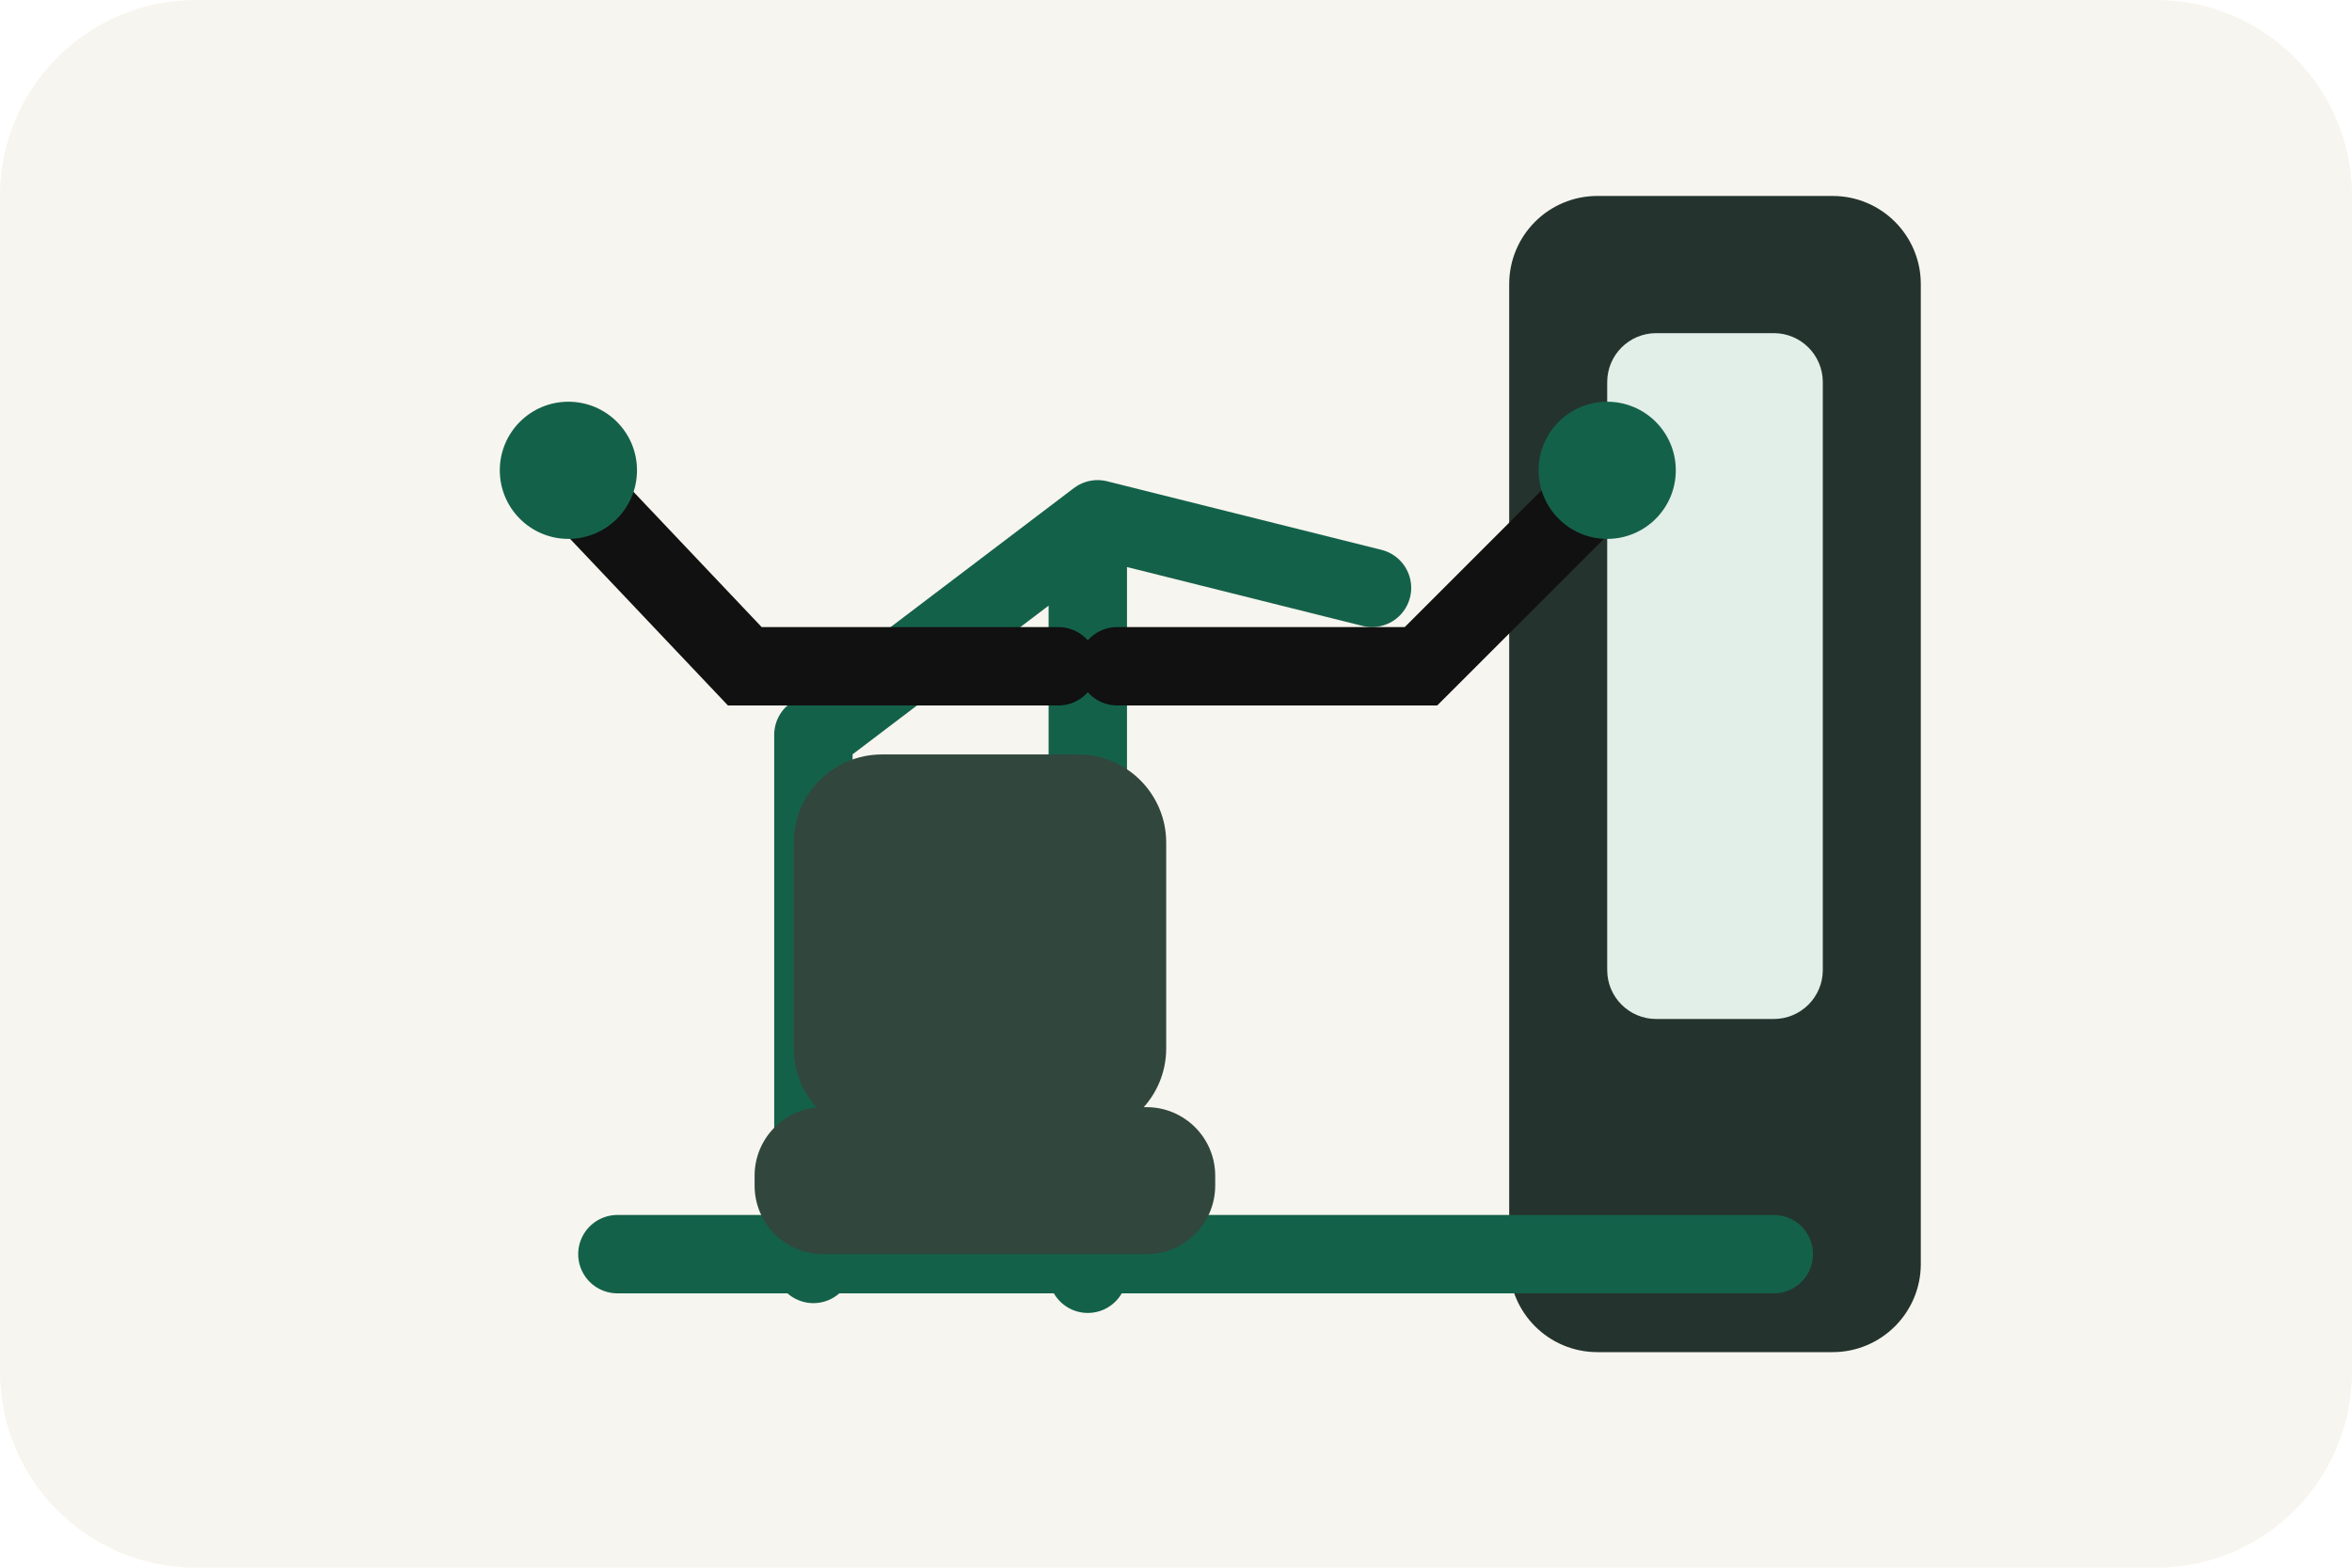
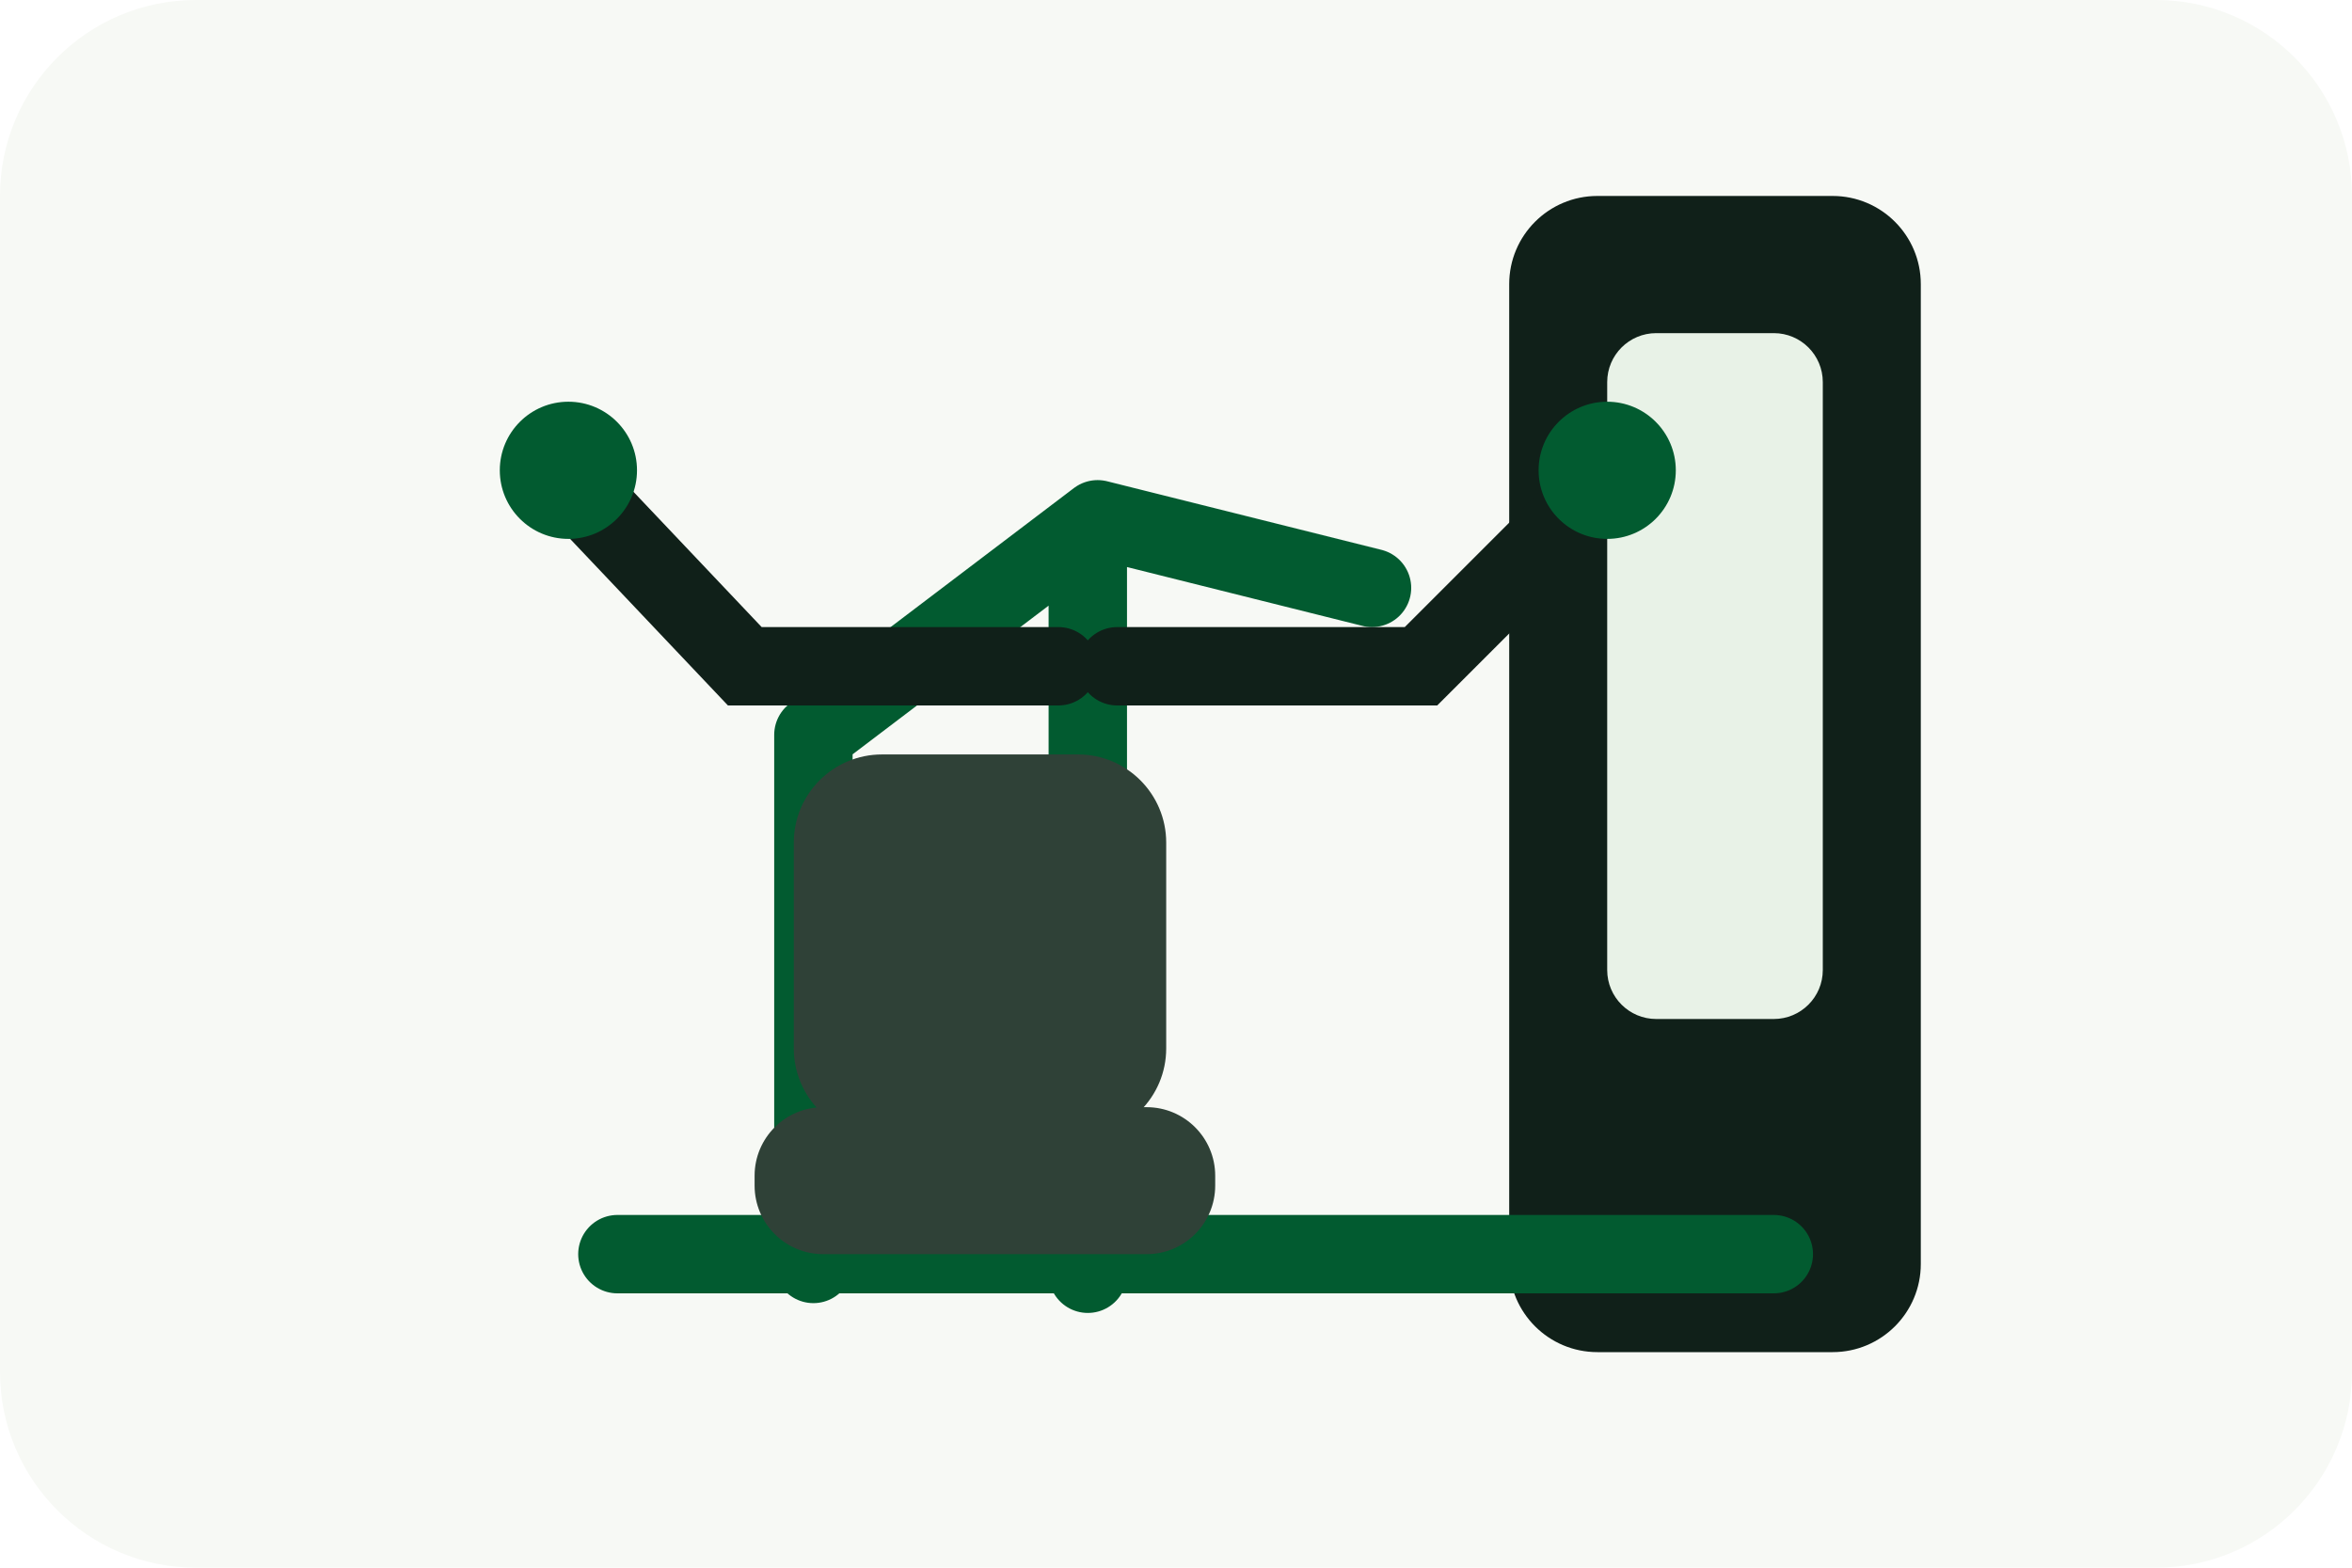
<svg xmlns="http://www.w3.org/2000/svg" viewBox="0 0 240 160" role="img" aria-labelledby="title desc">
-   <rect width="240" height="160" rx="20" fill="#F7F5EF" />
-   <rect x="154" y="20" width="42" height="118" rx="9" fill="#24332D" />
-   <rect x="164" y="34" width="22" height="70" rx="5" fill="#E2EEE8" />
-   <path d="M63 128h118M83 129V75l29-22 28 7M111 54v76" fill="none" stroke="#14614A" stroke-width="8" stroke-linecap="round" stroke-linejoin="round" />
-   <path d="M108 68H76l-18-19M114 68h31l19-19" fill="none" stroke="#101110" stroke-width="8" stroke-linecap="round" />
-   <rect x="81" y="77" width="38" height="39" rx="9" fill="#31463D" />
-   <rect x="77" y="113" width="47" height="15" rx="7" fill="#31463D" />
-   <circle cx="58" cy="48" r="7" fill="#14614A" />
-   <circle cx="164" cy="48" r="7" fill="#14614A" />
+   <rect width="240" height="160" rx="20" fill="#F7F9F5" />
+   <rect x="154" y="20" width="42" height="118" rx="9" fill="#102019" />
+   <rect x="164" y="34" width="22" height="70" rx="5" fill="#E8F2E7" />
+   <path d="M63 128h118M83 129V75l29-22 28 7M111 54v76" fill="none" stroke="#025B30" stroke-width="8" stroke-linecap="round" stroke-linejoin="round" />
+   <path d="M108 68H76l-18-19M114 68h31l19-19" fill="none" stroke="#102019" stroke-width="8" stroke-linecap="round" />
+   <rect x="81" y="77" width="38" height="39" rx="9" fill="#2F4137" />
+   <rect x="77" y="113" width="47" height="15" rx="7" fill="#2F4137" />
+   <circle cx="58" cy="48" r="7" fill="#025B30" />
+   <circle cx="164" cy="48" r="7" fill="#025B30" />
</svg>
